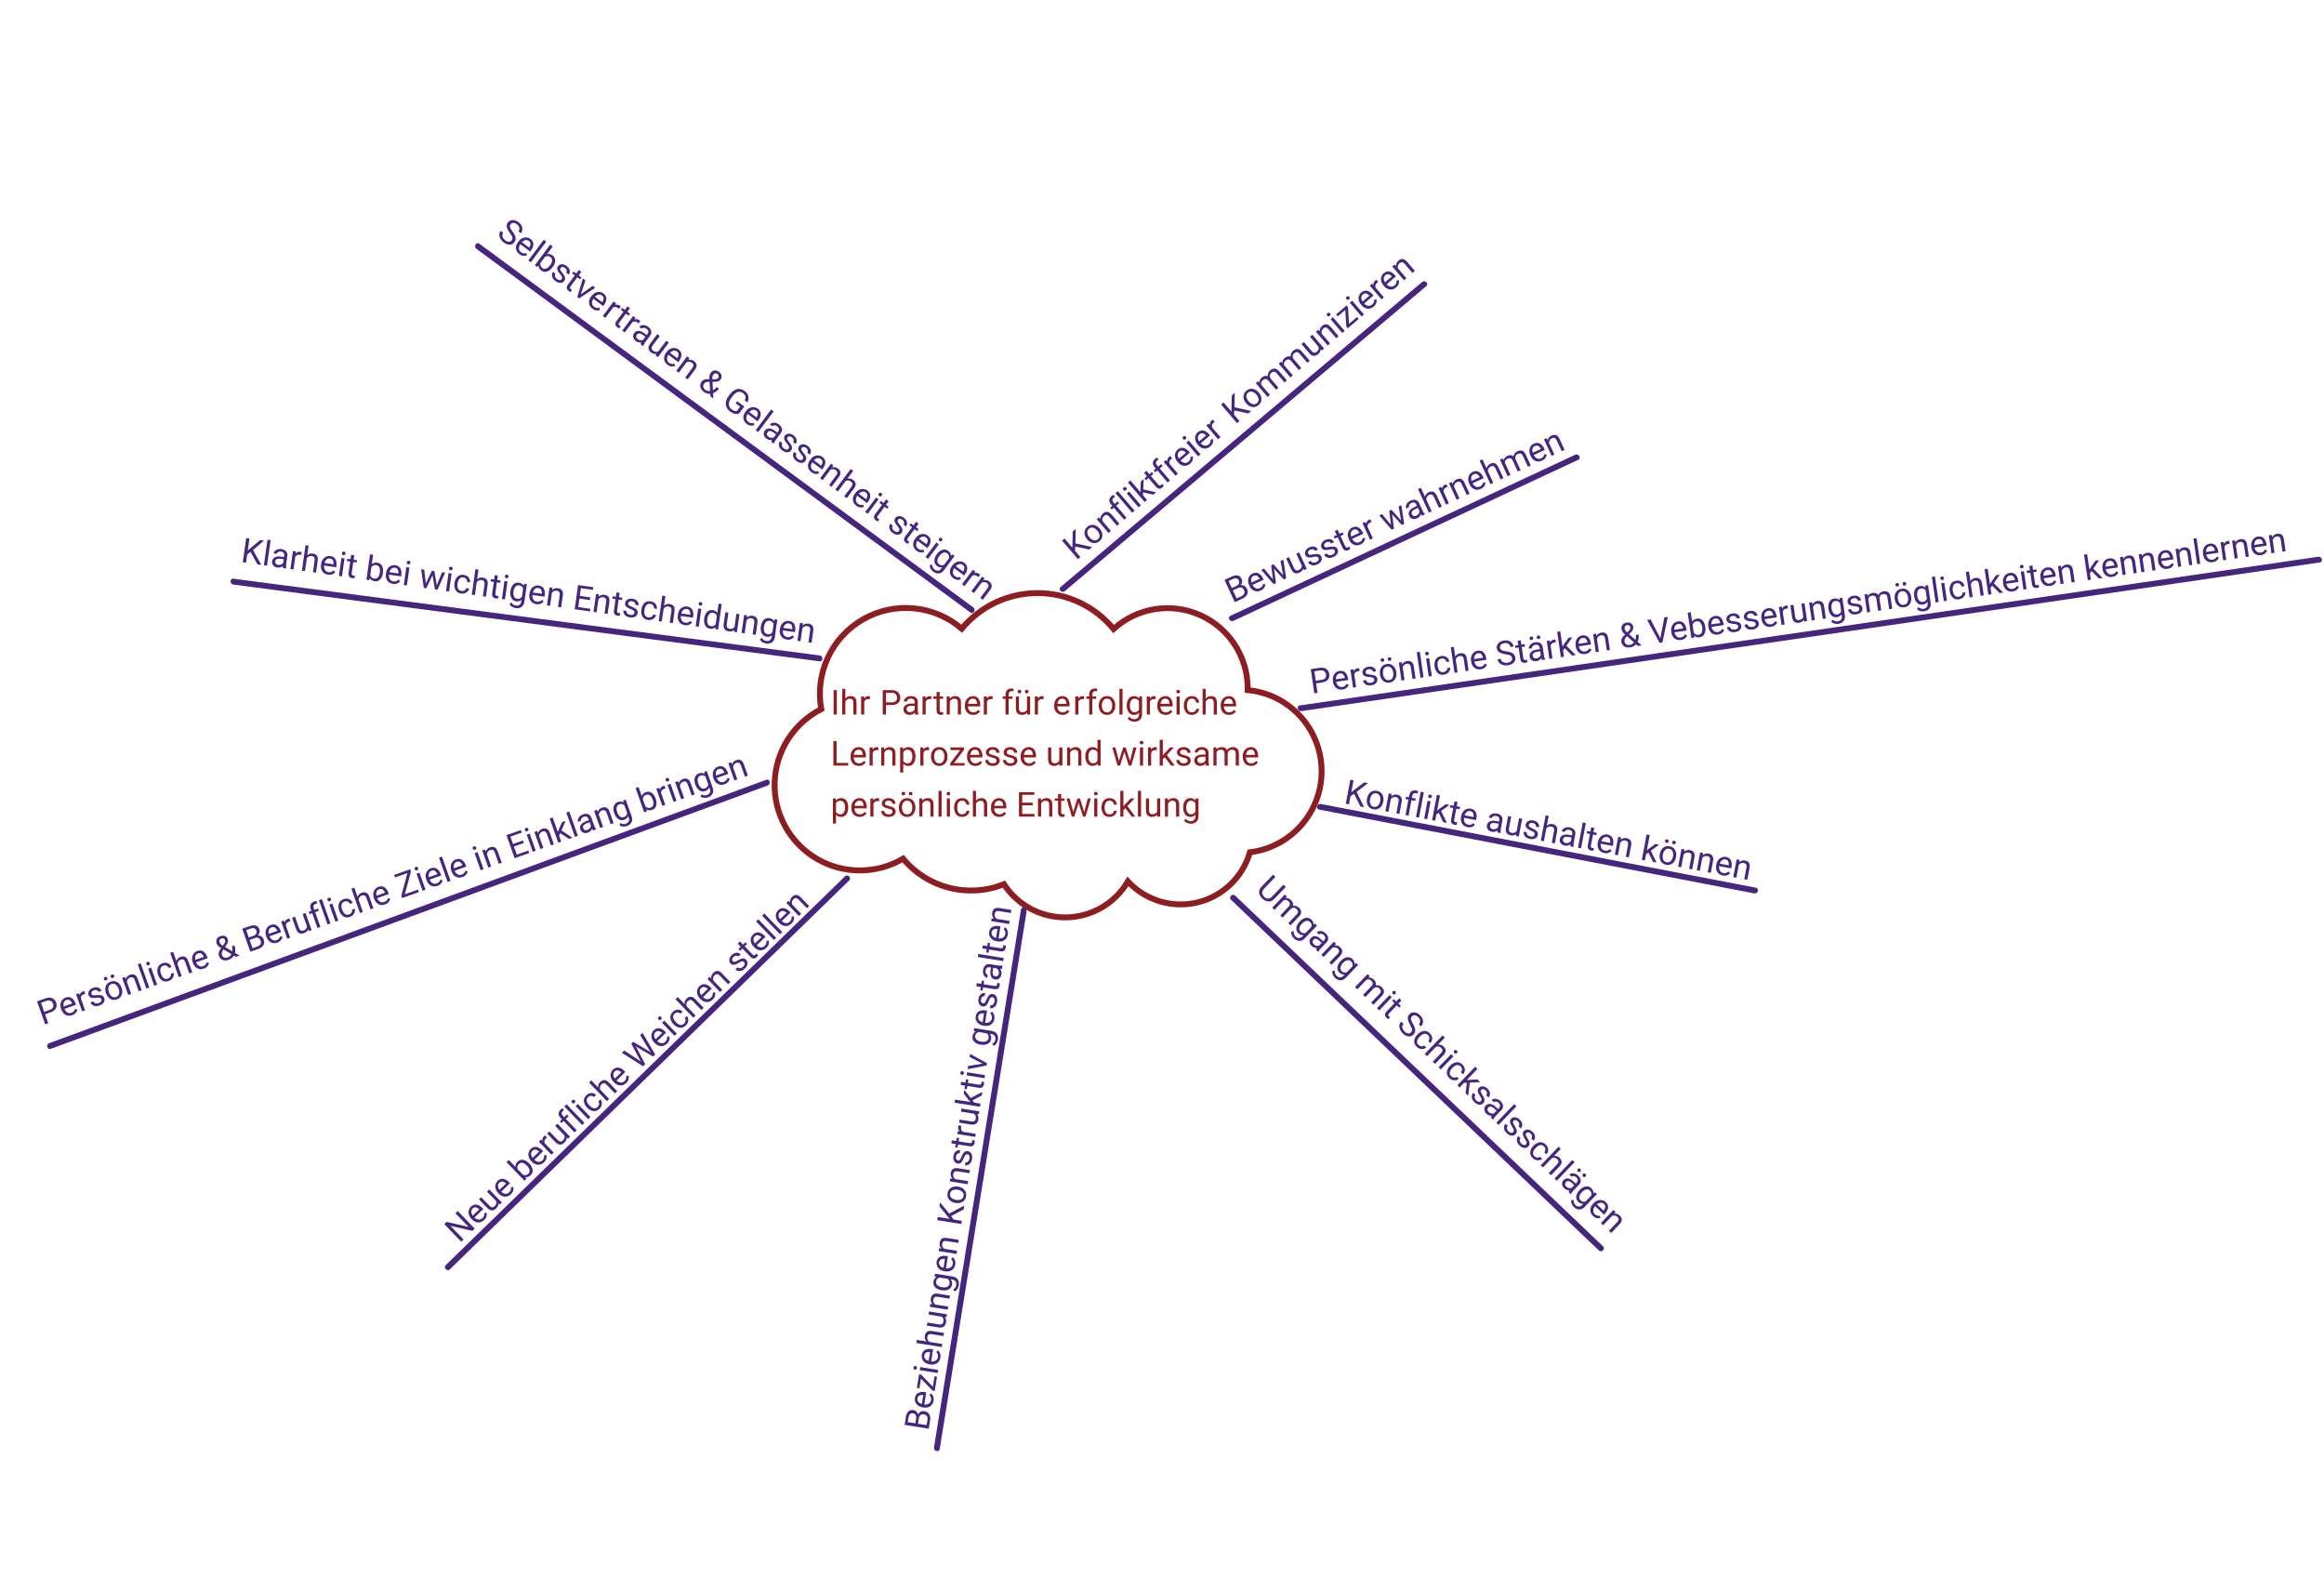
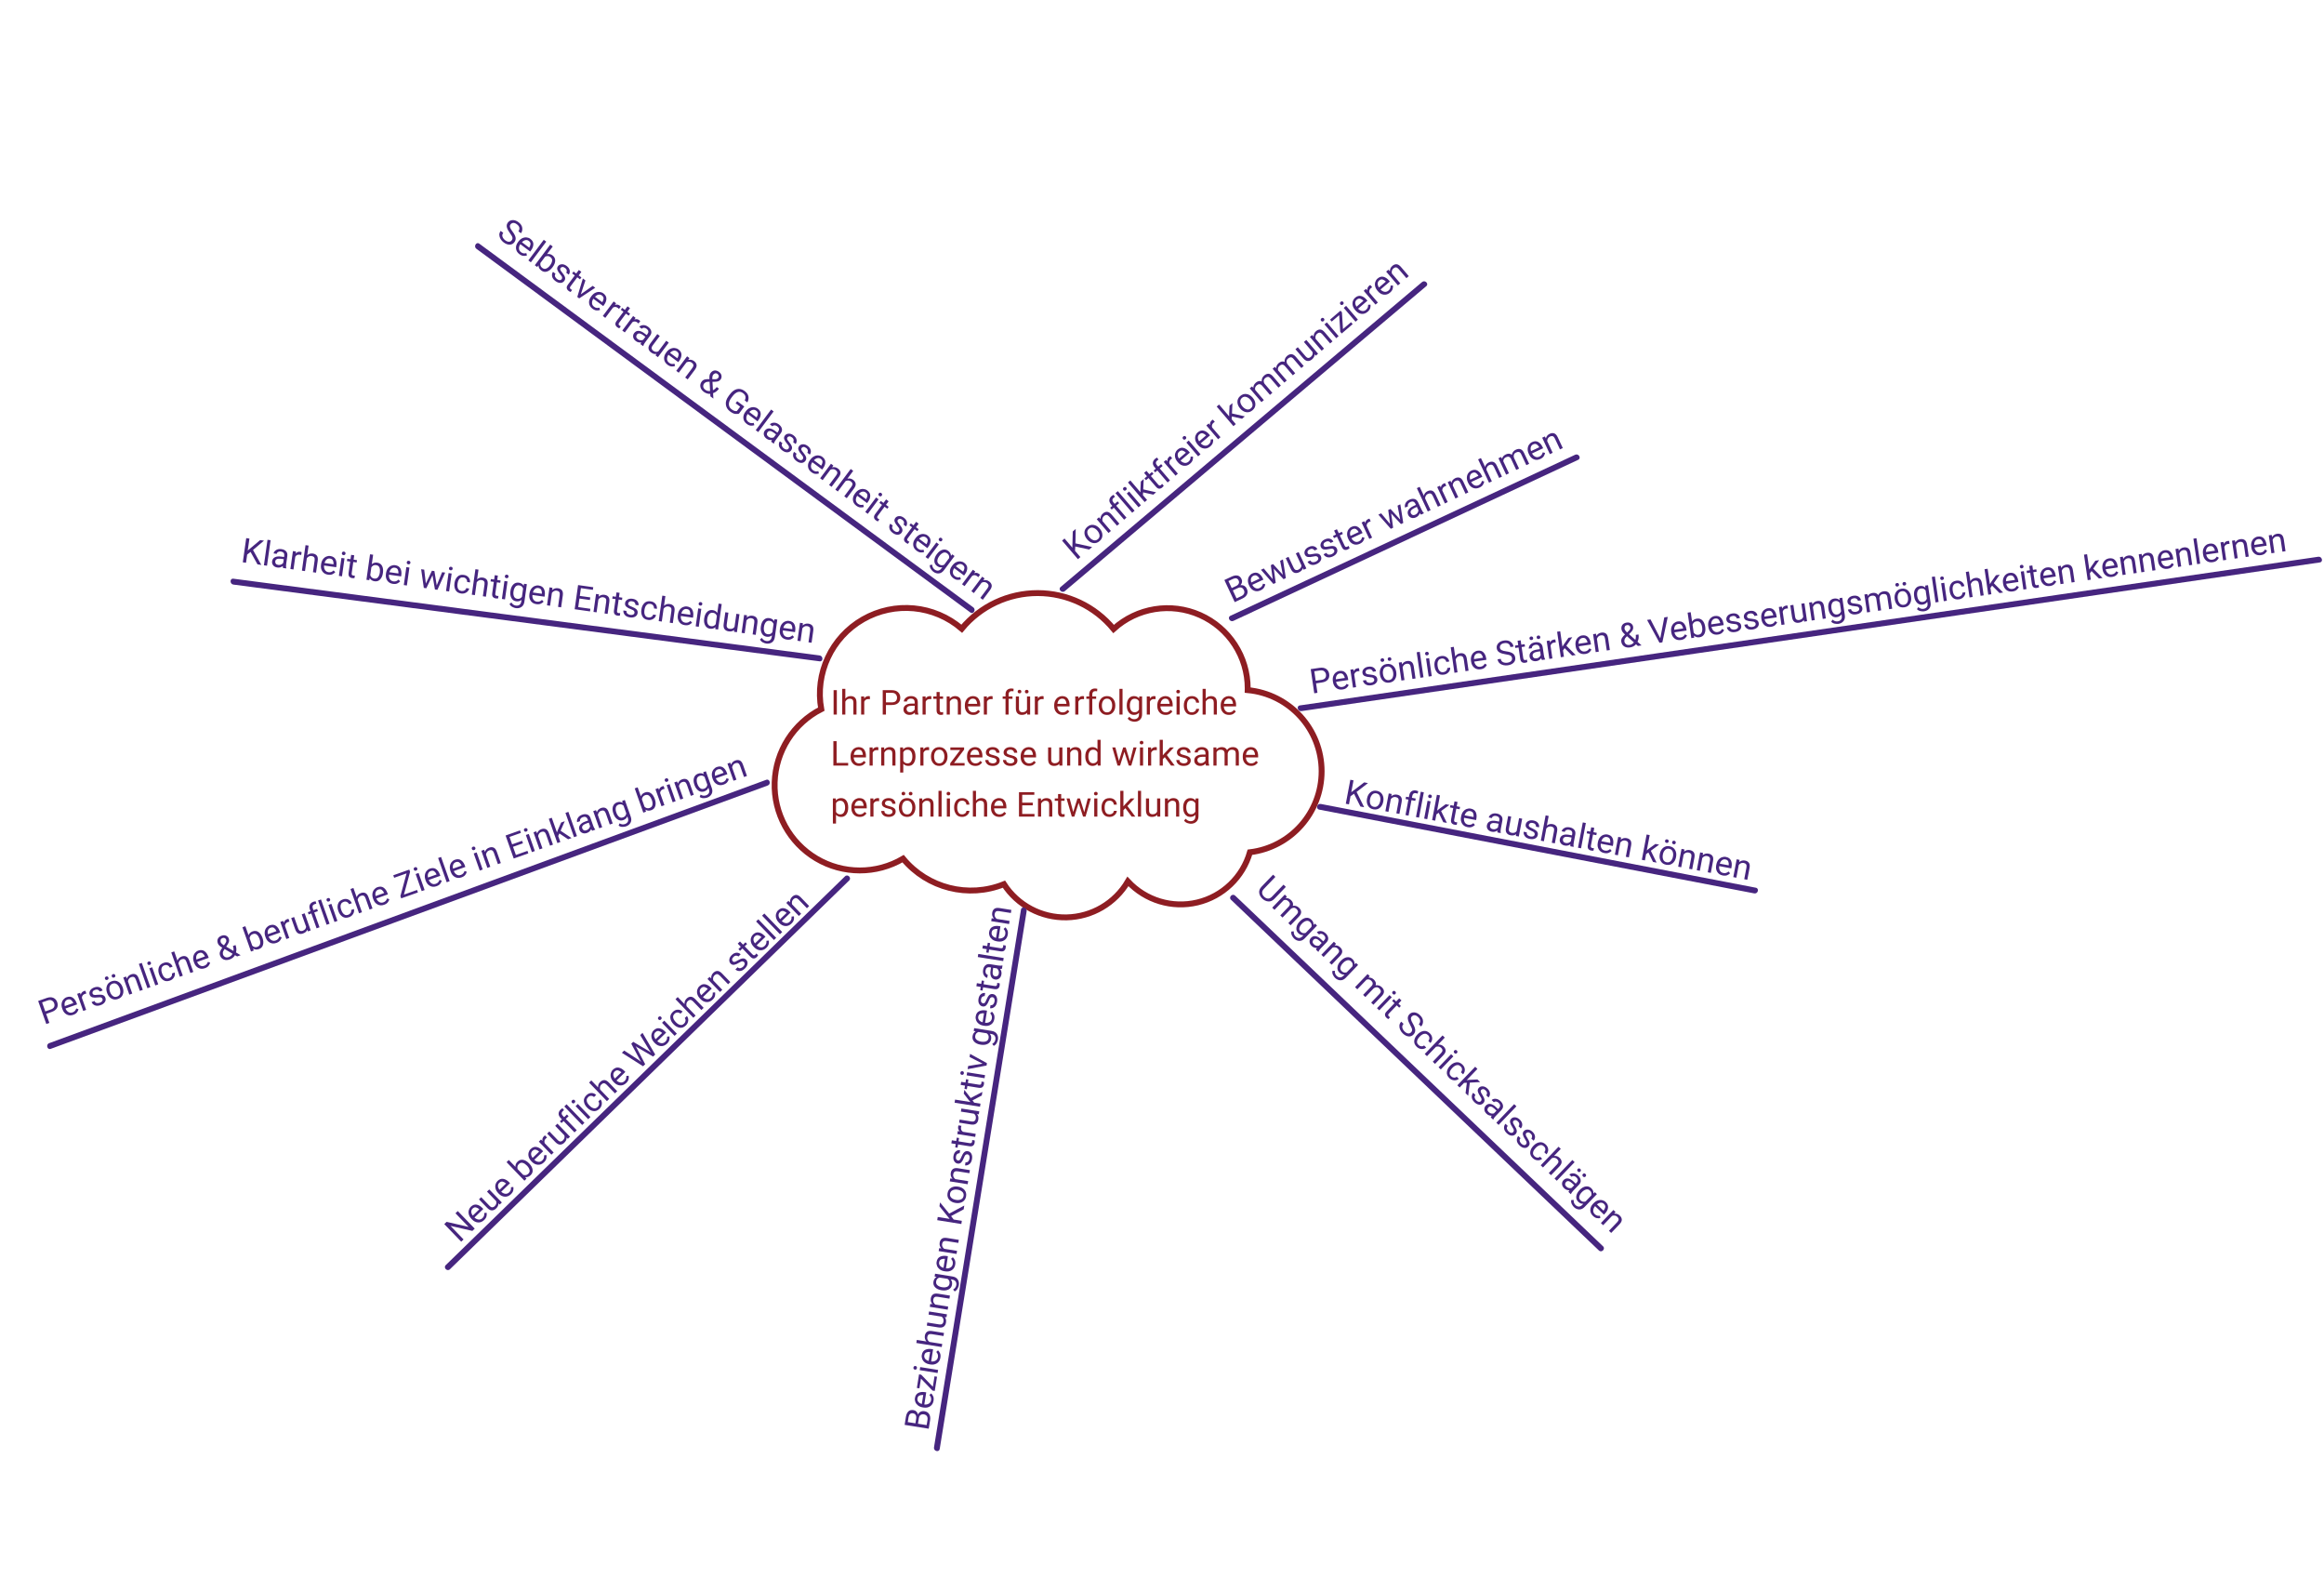
<svg xmlns="http://www.w3.org/2000/svg" viewBox="0 0 2370.07 1621.29">
  <defs>
    <style>.cls-1{fill:none;stroke:#8e1d22;stroke-miterlimit:10;stroke-width:6px;}.cls-2,.cls-8{font-size:35px;font-family:Roboto-Medium, Roboto;}.cls-2{fill:#8e1d22;}.cls-3{letter-spacing:-0.01em;}.cls-4{letter-spacing:0.02em;}.cls-5{letter-spacing:0.01em;}.cls-6{letter-spacing:-0.02em;}.cls-7{letter-spacing:-0.01em;}.cls-13,.cls-8{fill:#46257f;}.cls-9{letter-spacing:-0.01em;}.cls-10{letter-spacing:-0.01em;}.cls-11{letter-spacing:0em;}.cls-12{letter-spacing:-0.01em;}</style>
  </defs>
  <g id="Layer_2" data-name="Layer 2">
    <g id="Layer_1-2" data-name="Layer 1">
      <path class="cls-1" d="M1347.83,786.37a83.17,83.17,0,0,0-75.48-82.79c0-.55.09-1.1.09-1.66a81.79,81.79,0,0,0-136.77-60.65A100.43,100.43,0,0,0,980.82,641a87.59,87.59,0,0,0-143.29,82A86.94,86.94,0,1,0,921,875.44a90,90,0,0,0,102.83,26,74.34,74.34,0,0,0,126.44-2.79,73.49,73.49,0,0,0,124.43-29.75A83.14,83.14,0,0,0,1347.83,786.37Z" />
      <text class="cls-2" transform="translate(847 728.53)">Ihr <tspan class="cls-3" x="50.33" y="0">P</tspan>
        <tspan x="72.51" y="0">a</tspan>
        <tspan class="cls-4" x="91.45" y="0">r</tspan>
        <tspan x="104.61" y="0">tner für e</tspan>
        <tspan class="cls-5" x="247.17" y="0">r</tspan>
        <tspan x="259.82" y="0">folgreiche </tspan>
        <tspan x="0" y="52">Lernp</tspan>
        <tspan class="cls-6" x="89.19" y="52">r</tspan>
        <tspan class="cls-7" x="100.88" y="52">o</tspan>
        <tspan x="120.53" y="52">zesse und wirksame </tspan>
        <tspan x="0" y="104">persönliche Entwicklung</tspan>
      </text>
      <text class="cls-8" transform="matrix(0.76, -0.65, 0.65, 0.76, 1097.1, 571.97)">
        <tspan class="cls-9">K</tspan>
-         <tspan x="21.6" y="0">onfliktfreier </tspan>
-         <tspan class="cls-9" x="213.42" y="0">K</tspan>
-         <tspan x="235.02" y="0">ommunizieren</tspan>
+         <tspan x="21.6" y="0">onfliktfreier kommunizieren</tspan>
      </text>
-       <text class="cls-8" transform="matrix(0.91, -0.42, 0.42, 0.91, 1256.61, 615.11)">Bewusster wahrnehmen</text>
-       <text class="cls-8" transform="translate(1337.51 707.24) rotate(-8.32)">Persönliche Stärken &amp; Vebesserungsmöglichkeiten kennenlernen</text>
+       <text class="cls-8" transform="translate(1256.6 615.11) rotate(-25.15)">Bewusster wahrnehmen</text>
+       <text class="cls-8" transform="translate(1337.45 707.24) rotate(-8.32)">Persönliche Stärken &amp; Vebesserungsmöglichkeiten kennenlernen</text>
      <text class="cls-8" transform="translate(1369.64 818.91) rotate(10.72)">
        <tspan class="cls-9">K</tspan>
        <tspan x="21.6" y="0">onflikte aushalten können</tspan>
      </text>
      <text class="cls-8" transform="translate(1279.36 908.05) rotate(43.81)">Umgang mit Schicksalsschlägen</text>
      <text class="cls-8" transform="translate(946.7 1459.47) rotate(-80.95)">Beziehungen <tspan class="cls-10" x="211.33" y="0">K</tspan>
        <tspan class="cls-11" x="232.93" y="0">onstruktiv gestalten</tspan>
      </text>
      <text class="cls-8" transform="translate(468.28 1267.93) rotate(-43.96)">Neue berufliche Weichen stellen</text>
-       <text class="cls-8" transform="translate(43.38 1045.36) rotate(-19.49)">Persönliche &amp; Berufliche Ziele in Einklang bringen</text>
+       <text class="cls-8" transform="translate(44.5 1044.97) rotate(-19.49)">Persönliche &amp; berufliche Ziele in Einklang bringen</text>
      <text class="cls-8" transform="matrix(0.99, 0.14, -0.14, 0.99, 244.76, 572.87)">Klarheit bei wichtigen Entscheidungen</text>
      <text class="cls-8" transform="translate(505.17 240.38) rotate(36.74)">Selbstve<tspan class="cls-4" x="134.34" y="0">r</tspan>
        <tspan x="147.5" y="0">t</tspan>
        <tspan class="cls-12" x="159.14" y="0">r</tspan>
        <tspan x="170.93" y="0">auen &amp; Gelassenheit steigern</tspan>
      </text>
      <path class="cls-13" d="M1085.92,602.66l287.87-242.79,80.73-68.09c3-2.49-1.31-6.72-4.24-4.24L1162.4,530.33l-80.73,68.09c-3,2.49,1.31,6.72,4.24,4.24Z" />
      <path class="cls-13" d="M1327.21,725l406.42-59.33,404.37-59,227.84-33.26c3.81-.56,2.19-6.34-1.6-5.79l-406.42,59.33-404.37,59L1325.61,719.2c-3.81.56-2.19,6.34,1.6,5.79Z" />
      <path class="cls-13" d="M958.35,1477.21l34.62-214,34.62-214L1047,929c.61-3.78-5.17-5.4-5.79-1.6l-34.62,214-34.62,214-19.46,120.29c-.61,3.78,5.17,5.4,5.79,1.6Z" />
      <path class="cls-13" d="M51.73,1069.33l285-104.64L621.73,860,783,800.83c3.59-1.32,2-7.12-1.6-5.79l-285,104.64-285,104.64L50.14,1063.54c-3.59,1.32-2,7.12,1.6,5.79Z" />
      <path class="cls-13" d="M238,596l233.63,30.59L704.22,657l131.66,17.24c3.82.5,3.78-5.51,0-6L602.25,637.69,369.62,607.23,238,590c-3.82-.5-3.78,5.51,0,6Z" />
      <path class="cls-13" d="M485.79,253.63,682.16,398.16,878.53,542.69l111.06,81.74c3.11,2.29,6.11-2.91,3-5.18L796.25,474.72,599.88,330.19,488.82,248.45c-3.11-2.29-6.11,2.91-3,5.18Z" />
      <path class="cls-13" d="M458.85,1294.05l158.56-154.38L776.69,984.6,866,897.68c2.77-2.7-1.47-6.94-4.24-4.24L703.16,1047.81,543.89,1202.89l-89.28,86.92c-2.77,2.7,1.47,6.94,4.24,4.24Z" />
      <path class="cls-13" d="M1255.42,917.36l146.45,139.58,145.73,138.89,83,79.07c2.8,2.66,7-1.57,4.24-4.24l-146.45-139.58L1342.63,992.19l-83-79.07c-2.8-2.66-7,1.57-4.24,4.24Z" />
      <path class="cls-13" d="M1345.33,825.43l345.54,66.51,98.16,18.9c3.77.73,5.39-5.06,1.6-5.79l-345.54-66.51-98.16-18.9c-3.77-.73-5.39,5.06-1.6,5.79Z" />
      <path class="cls-13" d="M1257.84,633,1531.9,505l77.53-36.2c3.5-1.63.45-6.81-3-5.18L1332.34,591.61l-77.53,36.2c-3.5,1.63-.45,6.81,3,5.18Z" />
    </g>
  </g>
</svg>
